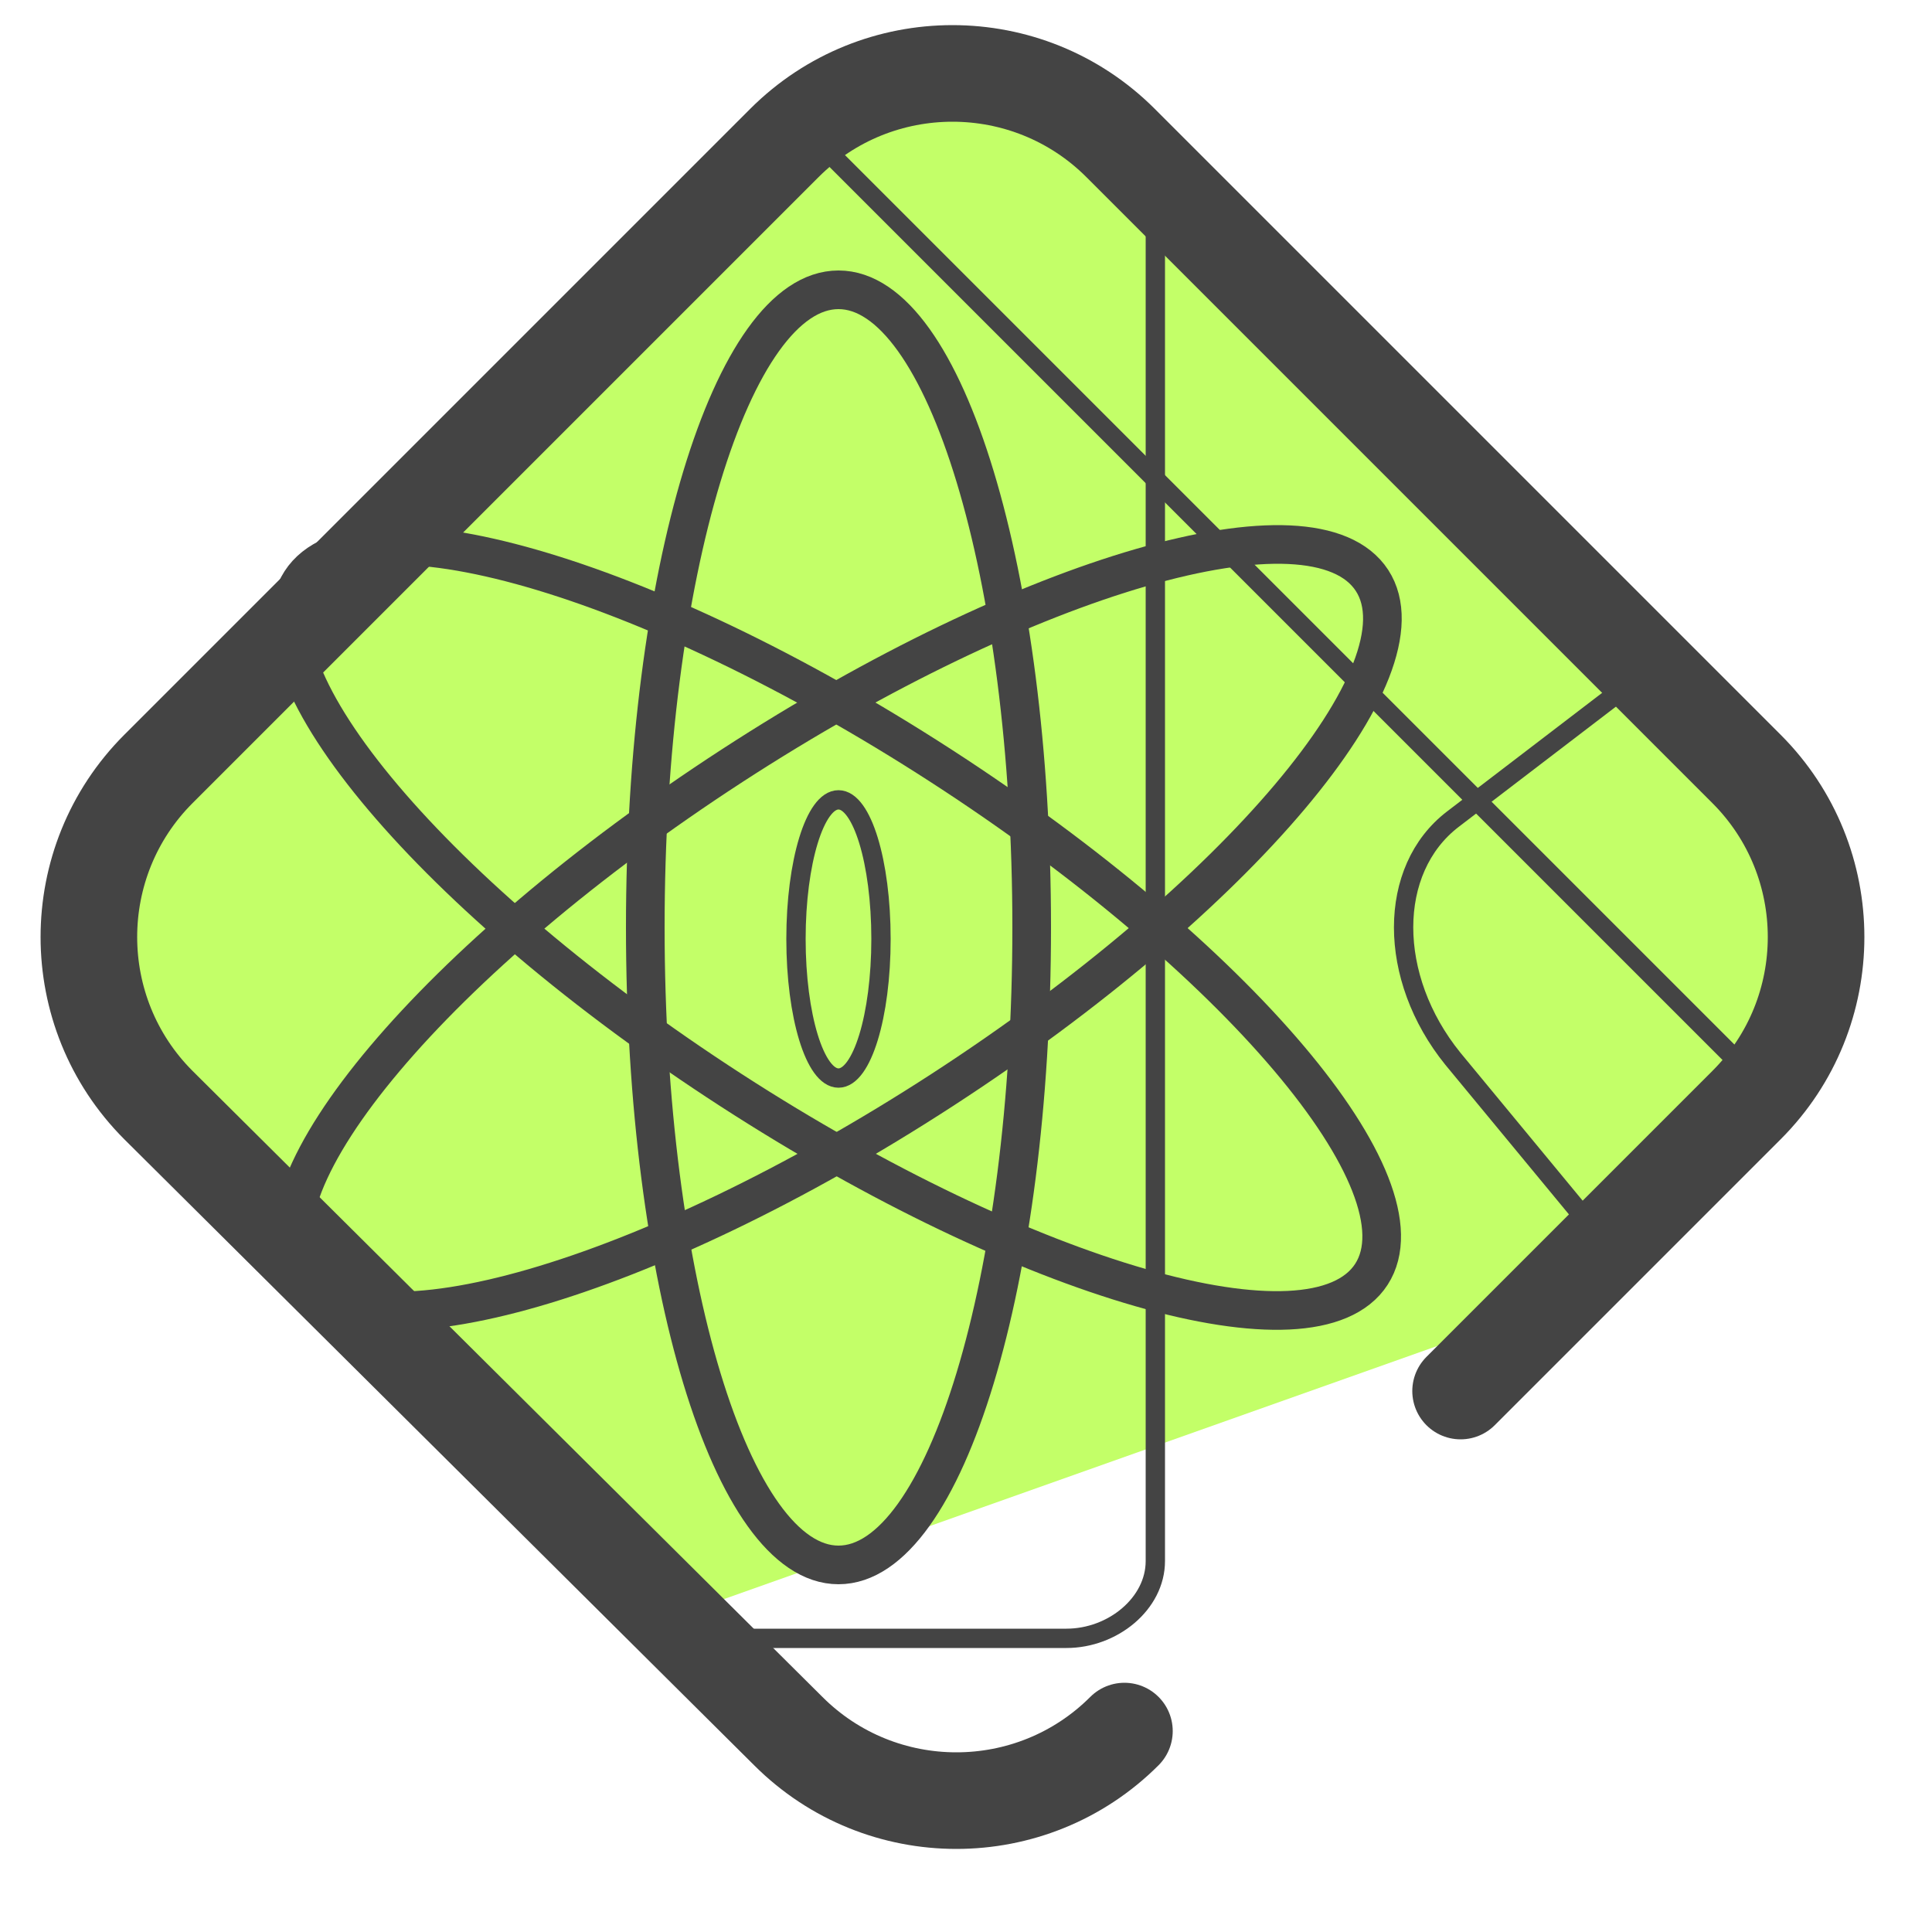
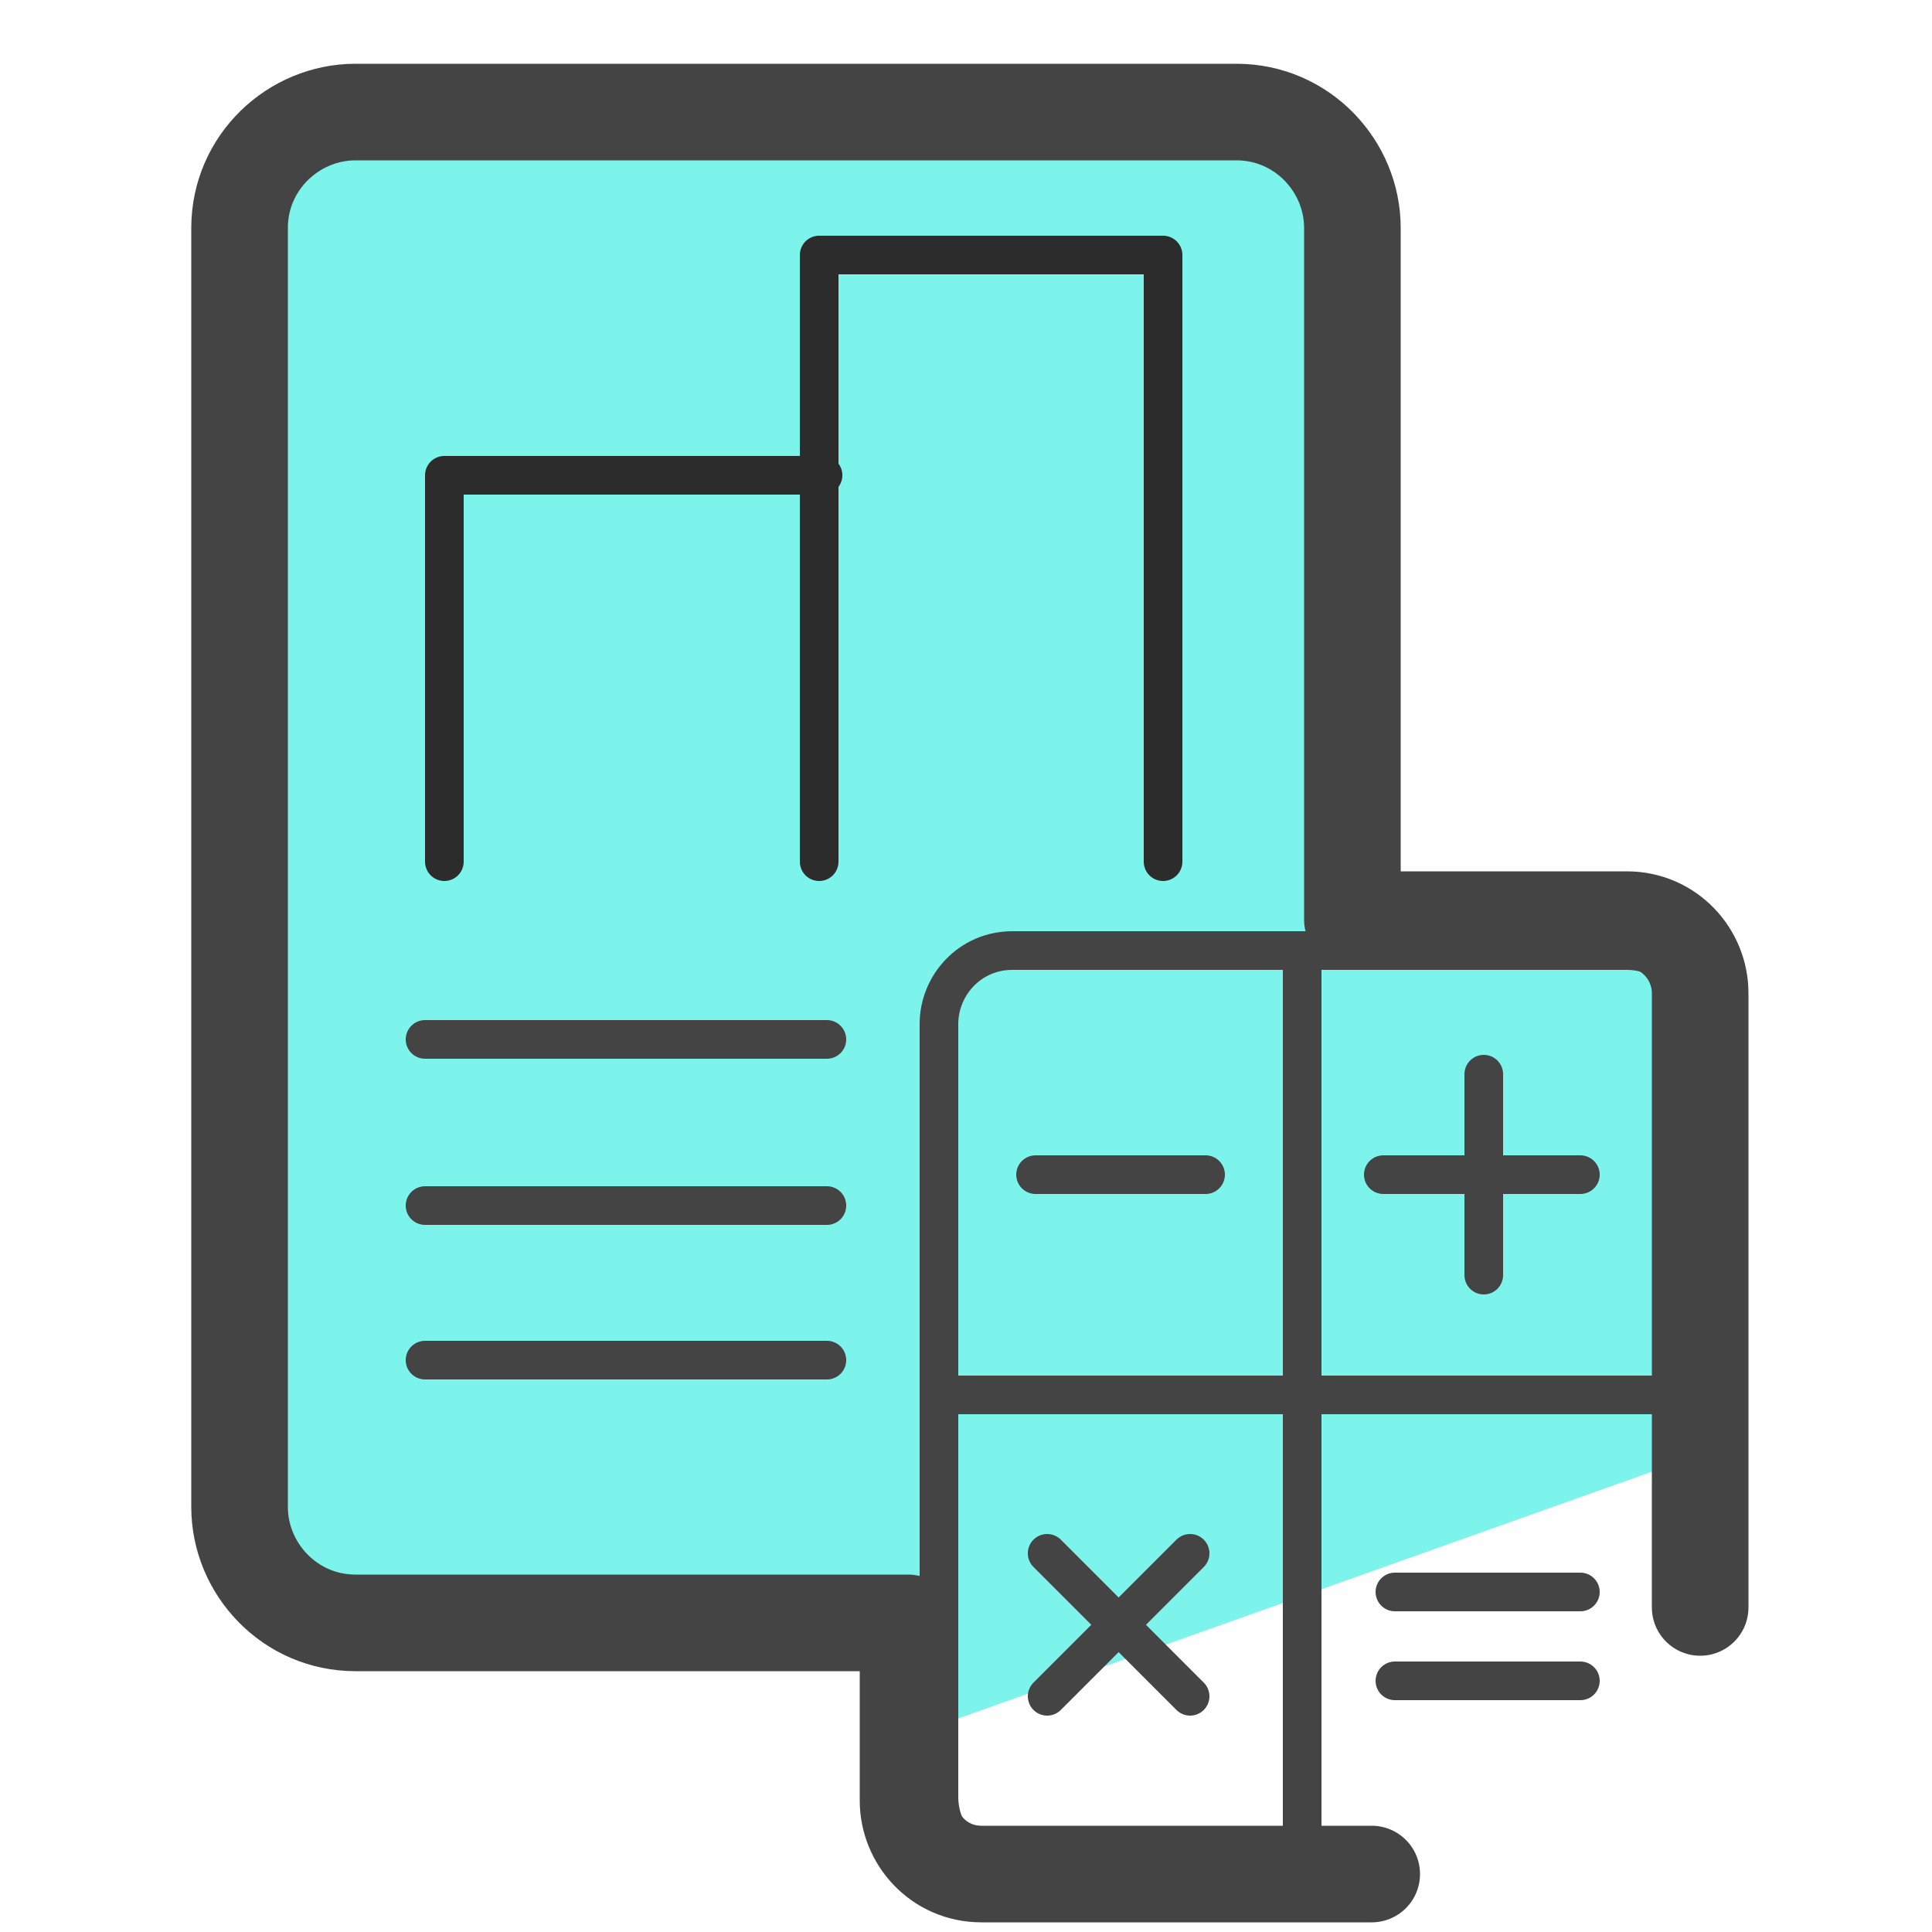
- <svg xmlns="http://www.w3.org/2000/svg" viewBox="0 0 50 50">
-   <path fill="#c3ff68" d="M47.1 25.5l-.5-4L29.5 3.9l-4.4-1.8C21 2.1 7.3 15 7.3 17.6l-4.3 4-.2 5.9L17 42l24.8-8.8c.6-.3 6.2-6 5.4-7.6z" />
-   <path fill="none" stroke="#444" stroke-linecap="round" stroke-linejoin="round" stroke-width="2.5" d="M29.1 44.8c-2.4 2.4-6.3 2.4-8.7 0L4.1 28.6c-2.4-2.4-2.4-6.3 0-8.7L20.3 3.7c2.4-2.4 6.3-2.4 8.7 0l16.2 16.2c2.4 2.4 2.4 6.3 0 8.7L37.8 36" />
-   <g fill="none" stroke="#444" stroke-linecap="round" stroke-linejoin="round">
-     <ellipse cx="21.7" cy="24" rx="16.5" ry="5" transform="rotate(-33 21.701 24.055)" />
-     <ellipse cx="21.7" cy="24" rx="5" ry="16.5" transform="rotate(-57.1 21.684 24.065)" />
-     <ellipse cx="21.7" cy="24" rx="5" ry="16.5" />
+ <svg xmlns="http://www.w3.org/2000/svg" id="Camada_1" version="1.1" viewBox="0 0 50 50">
+   <defs>
+     <style>
+       .st0, .st1 {
+         stroke: #444;
+       }
+ 
+       .st0, .st1, .st2 {
+         fill: none;
+         stroke-linecap: round;
+         stroke-linejoin: round;
+       }
+ 
+       .st1 {
+         stroke-width: 2.5px;
+       }
+ 
+       .st3 {
+         fill: #7df4eb;
+       }
+ 
+       .st2 {
+         stroke: #2c2c2c;
+       }
+ 
+       .st4 {
+         fill: #35d3c3;
+       }
+     </style>
+   </defs>
+   <polyline class="st4" points="14 23.7 19.1 16.5 21.7 24.9" />
+   <g>
+     <path class="st3" d="M43.3,23.6l-3.9-.2h-5.1c0,0-.2-19.9-.2-19.9-2.1,0-27-2-27,.2l-.5,37.6,15.9.8,1.1,2.8,20.8-7.4c.5-.3-.5-12.6-1.2-13.9Z" />
+     <g>
+       <path class="st1" d="M44,41.6v-15.9c0-1-.8-1.9-1.9-1.9h-7.1V5.9c0-1.6-1.3-3-3-3H9.2c-1.6,0-3,1.3-3,3v33.1c0,1.6,1.3,3,3,3h14.3v4.6c0,1,.8,1.9,1.9,1.9h10.1" />
+       <line class="st0" x1="11" y1="26.9" x2="21.4" y2="26.9" />
+       <line class="st0" x1="11" y1="31.2" x2="21.4" y2="31.2" />
+       <line class="st0" x1="11" y1="35.2" x2="21.4" y2="35.2" />
+       <polyline class="st2" points="11.5 22.3 11.5 12.3 21.3 12.3" />
+       <polyline class="st2" points="21.2 22.3 21.2 6.6 30.1 6.6 30.1 22.3" />
+       <line class="st0" x1="33.7" y1="24.7" x2="33.7" y2="48.1" />
+       <line class="st0" x1="24.6" y1="36.1" x2="44" y2="36.1" />
+       <line class="st0" x1="26.8" y1="30.4" x2="31.2" y2="30.4" />
+       <g>
+         <line class="st0" x1="36.1" y1="41.2" x2="40.9" y2="41.2" />
+         <line class="st0" x1="36.1" y1="43.5" x2="40.9" y2="43.5" />
+       </g>
+       <line class="st0" x1="35.8" y1="30.4" x2="40.9" y2="30.4" />
+       <line class="st0" x1="38.4" y1="33" x2="38.4" y2="27.8" />
+       <line class="st0" x1="27.1" y1="43.9" x2="30.8" y2="40.2" />
+       <line class="st0" x1="30.8" y1="43.9" x2="27.1" y2="40.2" />
+       <path class="st0" d="M36.1,48.4h-9.9c-1,0-1.9-.8-1.9-1.9v-20c0-1,.8-1.9,1.9-1.9h15.9c1,0,1.9.8,1.9,1.9v14.8" />
+     </g>
  </g>
-   <ellipse cx="21.7" cy="24.3" fill="none" stroke="#444" stroke-linecap="round" stroke-linejoin="round" stroke-width=".5" rx="1.1" ry="3.6" />
-   <path fill="none" stroke="#444" stroke-linecap="round" stroke-linejoin="round" stroke-width=".5" d="M29.9 3.9v36.5c0 1.1-1.1 2-2.3 2H16.9M41.4 32l-3.8-4.6c-1.7-2.1-1.7-4.9 0-6.2l5.1-3.9" />
-   <path fill="none" stroke="#444" stroke-miterlimit="10" stroke-width=".5" d="M45.4 27.9L20.9 3.4" />
</svg>
